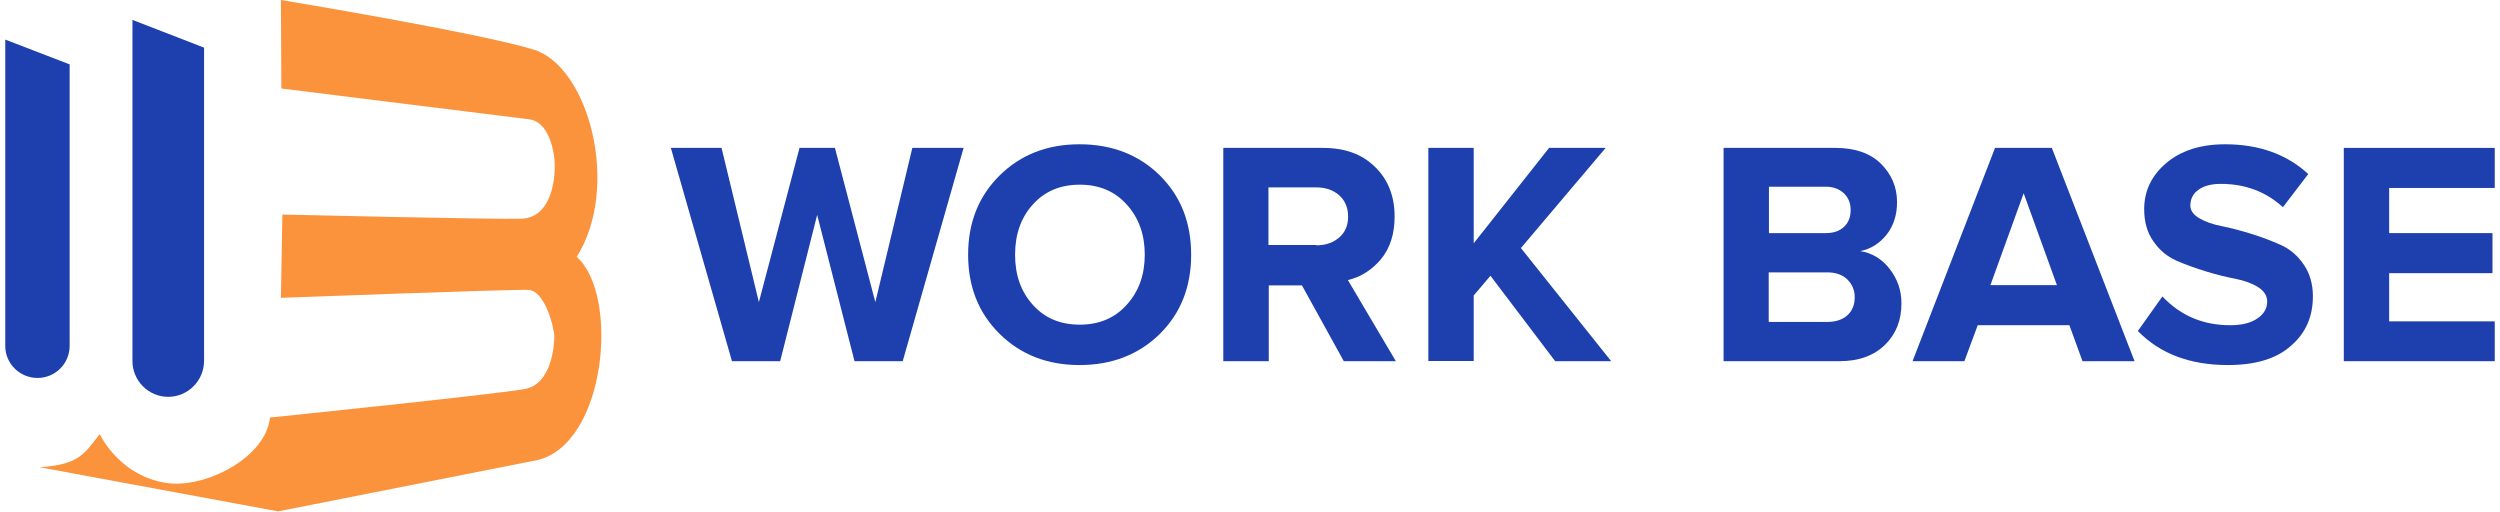
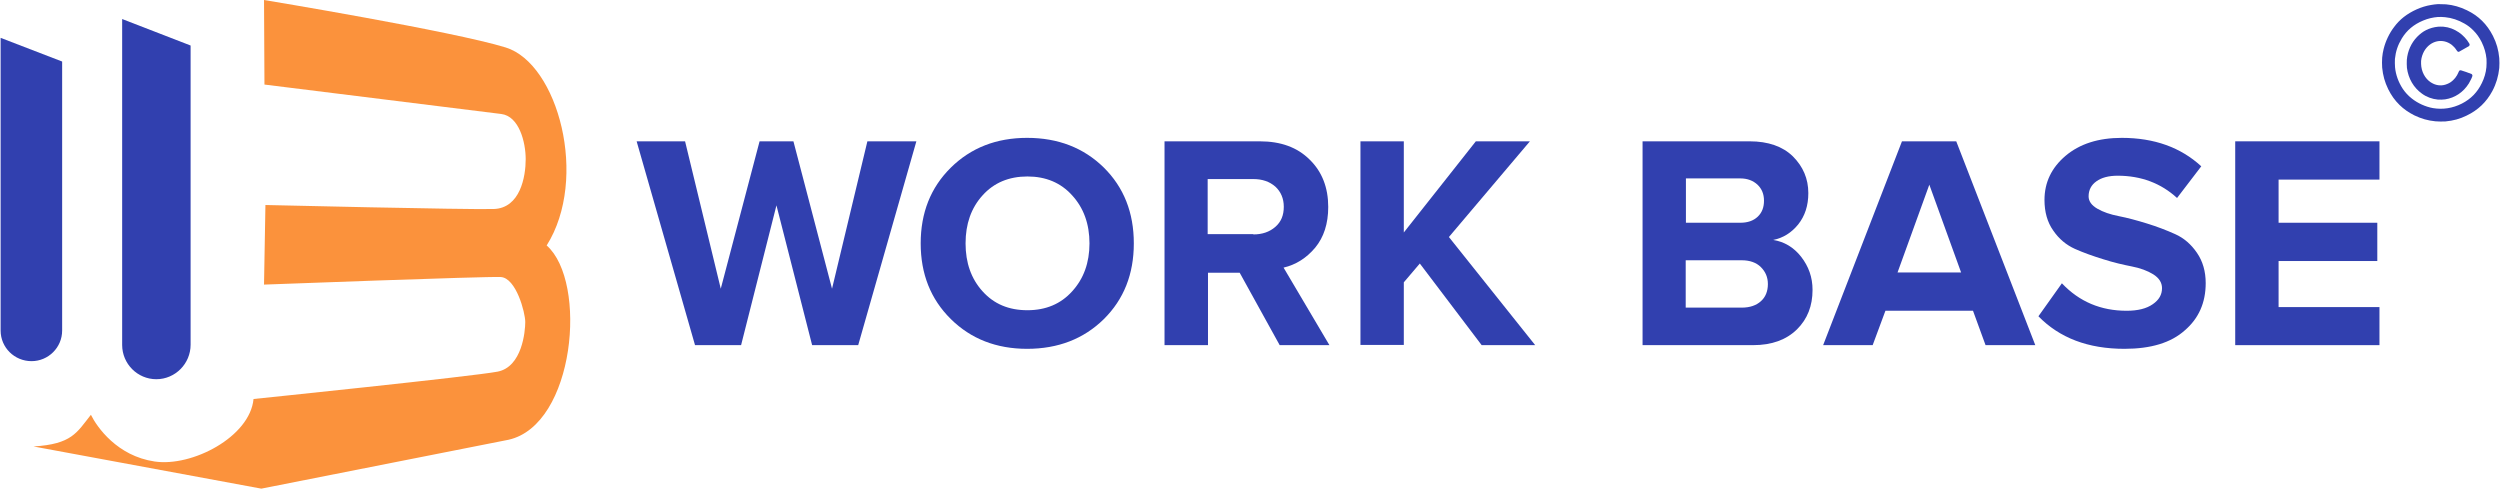
- <svg xmlns="http://www.w3.org/2000/svg" xml:space="preserve" width="220px" height="45px" version="1.1" style="shape-rendering:geometricPrecision; text-rendering:geometricPrecision; image-rendering:optimizeQuality; fill-rule:evenodd; clip-rule:evenodd" viewBox="0 0 220 45.19">
+ <svg xmlns="http://www.w3.org/2000/svg" xml:space="preserve" width="220px" height="43px" version="1.1" style="shape-rendering:geometricPrecision; text-rendering:geometricPrecision; image-rendering:optimizeQuality; fill-rule:evenodd; clip-rule:evenodd" viewBox="0 0 231.09 45.19">
  <defs>
    <style type="text/css">
   
-     .fil0 {fill:#1E40AF}
+     .fil0 {fill:#3140AF}
    .fil1 {fill:#FB923C}
+     .fil2 {fill:#3140AF;fill-rule:nonzero}
   
  </style>
  </defs>
  <g id="Слой_x0020_1">
    <path class="fil0" d="M2.86 33.4l0 0c-1.58,0 -2.86,-1.26 -2.86,-2.83l0 -27.07 5.69 2.19 0 24.88c0,1.57 -1.28,2.83 -2.83,2.83z" />
    <path class="fil0" d="M14.4 35.07l0 0c-1.75,0 -3.16,-1.43 -3.16,-3.17l0 -30.14 6.33 2.45 0 27.67c0,1.76 -1.43,3.19 -3.17,3.19z" />
-     <path class="fil1" d="M3.04 41.29l21.07 3.9 22.86 -4.52c6.15,-1.37 7.34,-14.61 3.53,-17.97 3.9,-6.19 1.06,-16.81 -3.79,-18.31 -4.85,-1.5 -22.35,-4.39 -22.35,-4.39l0.04 7.82c0,0 20.21,2.52 21.89,2.72 1.66,0.2 2.27,2.6 2.27,4.19 0,1.6 -0.5,4.53 -2.97,4.6 -2.49,0.07 -21.1,-0.37 -21.1,-0.37l-0.13 7.36c0,0 20.47,-0.77 21.89,-0.7 1.43,0.08 2.27,3.3 2.27,4.16 0,0.86 -0.29,4.15 -2.56,4.59 -2.27,0.44 -22.57,2.53 -22.57,2.53 -0.33,3.5 -5.69,6.3 -9.15,5.78 -3.46,-0.51 -5.33,-3.18 -5.89,-4.32 -1.32,1.67 -1.76,2.71 -5.31,2.93l0 0 0 0z" />
+     <path class="fil1" d="M3.04 41.29l21.07 3.9 22.86 -4.52c6.15,-1.37 7.34,-14.61 3.53,-17.97 3.9,-6.19 1.06,-16.81 -3.79,-18.31 -4.85,-1.5 -22.35,-4.39 -22.35,-4.39l0.04 7.82c0,0 20.21,2.52 21.89,2.72 1.66,0.2 2.27,2.6 2.27,4.19 0,1.6 -0.5,4.53 -2.97,4.6 -2.49,0.07 -21.1,-0.37 -21.1,-0.37l-0.13 7.36c0,0 20.47,-0.77 21.89,-0.7 1.43,0.08 2.27,3.3 2.27,4.16 0,0.86 -0.29,4.15 -2.56,4.59 -2.27,0.44 -22.57,2.53 -22.57,2.53 -0.33,3.5 -5.69,6.3 -9.15,5.78 -3.46,-0.51 -5.33,-3.18 -5.89,-4.32 -1.32,1.67 -1.76,2.71 -5.31,2.93l0 0z" />
    <polygon class="fil0" points="79.31,31.92 75.05,31.92 71.75,18.99 68.48,31.92 64.22,31.92 58.82,13.07 63.3,13.07 66.6,26.7 70.19,13.07 73.32,13.07 76.89,26.7 80.16,13.07 84.69,13.07 " />
-     <path class="fil0" d="M94.93 32.26c-2.84,0 -5.2,-0.92 -7.06,-2.76 -1.86,-1.84 -2.78,-4.17 -2.78,-6.99 0,-2.83 0.92,-5.16 2.78,-7 1.86,-1.84 4.22,-2.76 7.06,-2.76 2.87,0 5.23,0.92 7.09,2.74 1.86,1.84 2.78,4.17 2.78,7.02 0,2.84 -0.92,5.17 -2.78,7.01 -1.86,1.82 -4.22,2.74 -7.09,2.74l0 0 0 0zm-4.12 -5.32c1.05,1.17 2.42,1.75 4.15,1.75 1.7,0 3.09,-0.58 4.14,-1.75 1.06,-1.16 1.6,-2.64 1.6,-4.43 0,-1.8 -0.54,-3.28 -1.6,-4.44 -1.05,-1.17 -2.44,-1.75 -4.14,-1.75 -1.71,0 -3.1,0.58 -4.15,1.75 -1.05,1.16 -1.57,2.64 -1.57,4.44 0,1.79 0.52,3.27 1.57,4.43z" />
-     <path class="fil0" d="M122.89 31.92l-4.6 0 -3.7 -6.7 -2.93 0 0 6.7 -4.02 0 0 -18.85 8.81 0c1.95,0 3.48,0.56 4.62,1.7 1.15,1.12 1.71,2.6 1.71,4.37 0,1.55 -0.41,2.8 -1.21,3.77 -0.81,0.96 -1.78,1.57 -2.92,1.84l4.24 7.17 0 0 0 0zm-7.04 -10.24c0.83,0 1.5,-0.23 2.04,-0.7 0.54,-0.47 0.78,-1.08 0.78,-1.86 0,-0.76 -0.27,-1.39 -0.78,-1.86 -0.54,-0.47 -1.21,-0.7 -2.04,-0.7l-4.22 0 0 5.09 4.22 0 0 0.03z" />
+     <path class="fil0" d="M94.93 32.26c-2.84,0 -5.2,-0.92 -7.06,-2.76 -1.86,-1.84 -2.78,-4.17 -2.78,-6.99 0,-2.83 0.92,-5.16 2.78,-7 1.86,-1.84 4.22,-2.76 7.06,-2.76 2.87,0 5.23,0.92 7.09,2.74 1.86,1.84 2.78,4.17 2.78,7.02 0,2.84 -0.92,5.17 -2.78,7.01 -1.86,1.82 -4.22,2.74 -7.09,2.74l0 0zm-4.12 -5.32c1.05,1.17 2.42,1.75 4.15,1.75 1.7,0 3.09,-0.58 4.14,-1.75 1.06,-1.16 1.6,-2.64 1.6,-4.43 0,-1.8 -0.54,-3.28 -1.6,-4.44 -1.05,-1.17 -2.44,-1.75 -4.14,-1.75 -1.71,0 -3.1,0.58 -4.15,1.75 -1.05,1.16 -1.57,2.64 -1.57,4.44 0,1.79 0.52,3.27 1.57,4.43z" />
+     <path class="fil0" d="M122.89 31.92l-4.6 0 -3.7 -6.7 -2.93 0 0 6.7 -4.02 0 0 -18.85 8.81 0c1.95,0 3.48,0.56 4.62,1.7 1.15,1.12 1.71,2.6 1.71,4.37 0,1.55 -0.41,2.8 -1.21,3.77 -0.81,0.96 -1.78,1.57 -2.92,1.84l4.24 7.17 0 0zm-7.04 -10.24c0.83,0 1.5,-0.23 2.04,-0.7 0.54,-0.47 0.78,-1.08 0.78,-1.86 0,-0.76 -0.27,-1.39 -0.78,-1.86 -0.54,-0.47 -1.21,-0.7 -2.04,-0.7l-4.22 0 0 5.09 4.22 0 0 0.03z" />
    <polygon class="fil0" points="141.92,31.92 136.97,31.92 131.25,24.37 129.77,26.11 129.77,31.9 125.76,31.9 125.76,13.07 129.77,13.07 129.77,21.5 136.43,13.07 141.43,13.07 133.94,21.92 " />
-     <path class="fil0" d="M162.07 31.92l-10.22 0 0 -18.85 9.91 0c1.7,0 3.05,0.47 3.99,1.39 0.94,0.94 1.43,2.06 1.43,3.4 0,1.15 -0.31,2.11 -0.94,2.9 -0.62,0.76 -1.39,1.25 -2.31,1.43 1.01,0.16 1.89,0.67 2.58,1.55 0.7,0.9 1.06,1.9 1.06,3.07 0,1.48 -0.47,2.69 -1.44,3.65 -0.99,0.97 -2.33,1.46 -4.06,1.46l0 0 0 0zm-1.18 -11.32c0.67,0 1.21,-0.18 1.61,-0.56 0.4,-0.38 0.58,-0.87 0.58,-1.48 0,-0.61 -0.2,-1.1 -0.6,-1.48 -0.41,-0.38 -0.94,-0.58 -1.59,-0.58l-5.03 0 0 4.1 5.03 0 0 0 0 0zm0.13 7.85c0.76,0 1.35,-0.21 1.77,-0.59 0.43,-0.38 0.65,-0.92 0.65,-1.59 0,-0.63 -0.22,-1.14 -0.65,-1.57 -0.42,-0.42 -1.03,-0.63 -1.77,-0.63l-5.18 0 0 4.38 5.18 0 0 0 0 0z" />
+     <path class="fil0" d="M162.07 31.92l-10.22 0 0 -18.85 9.91 0c1.7,0 3.05,0.47 3.99,1.39 0.94,0.94 1.43,2.06 1.43,3.4 0,1.15 -0.31,2.11 -0.94,2.9 -0.62,0.76 -1.39,1.25 -2.31,1.43 1.01,0.16 1.89,0.67 2.58,1.55 0.7,0.9 1.06,1.9 1.06,3.07 0,1.48 -0.47,2.69 -1.44,3.65 -0.99,0.97 -2.33,1.46 -4.06,1.46l0 0zm-1.18 -11.32c0.67,0 1.21,-0.18 1.61,-0.56 0.4,-0.38 0.58,-0.87 0.58,-1.48 0,-0.61 -0.2,-1.1 -0.6,-1.48 -0.41,-0.38 -0.94,-0.58 -1.59,-0.58l-5.03 0 0 4.1 5.03 0 0 0zm0.13 7.85c0.76,0 1.35,-0.21 1.77,-0.59 0.43,-0.38 0.65,-0.92 0.65,-1.59 0,-0.63 -0.22,-1.14 -0.65,-1.57 -0.42,-0.42 -1.03,-0.63 -1.77,-0.63l-5.18 0 0 4.38 5.18 0 0 0z" />
    <path class="fil0" d="M188.17 31.92l-4.6 0 -1.16 -3.18 -8.1 0 -1.18 3.18 -4.58 0 7.29 -18.85 5.02 0 7.31 18.85 0 0zm-6.86 -6.72l-2.94 -8.12 -2.94 8.12 5.88 0z" />
-     <path class="fil0" d="M196.42 32.26c-3.37,0 -6.01,-1.01 -7.96,-3.01l2.17 -3.05c1.62,1.71 3.61,2.54 5.99,2.54 1.03,0 1.84,-0.2 2.42,-0.61 0.58,-0.4 0.85,-0.89 0.85,-1.48 0,-0.51 -0.27,-0.94 -0.81,-1.28 -0.53,-0.33 -1.21,-0.58 -1.99,-0.73 -0.81,-0.16 -1.68,-0.36 -2.62,-0.66 -0.94,-0.29 -1.82,-0.6 -2.63,-0.96 -0.8,-0.36 -1.48,-0.92 -2.01,-1.7 -0.54,-0.76 -0.81,-1.71 -0.81,-2.83 0,-1.61 0.65,-2.98 1.95,-4.08 1.3,-1.1 3.03,-1.66 5.2,-1.66 3,0 5.45,0.88 7.35,2.63l-2.24 2.93c-1.48,-1.36 -3.32,-2.06 -5.49,-2.06 -0.85,0 -1.5,0.18 -1.97,0.52 -0.47,0.33 -0.72,0.8 -0.72,1.39 0,0.44 0.27,0.83 0.81,1.14 0.53,0.31 1.21,0.54 1.99,0.69 0.81,0.16 1.66,0.39 2.6,0.68 0.94,0.29 1.8,0.62 2.6,0.98 0.81,0.36 1.48,0.94 2.02,1.73 0.54,0.78 0.81,1.73 0.81,2.8 0,1.82 -0.65,3.27 -1.93,4.37 -1.28,1.15 -3.14,1.71 -5.58,1.71l0 0 0 0 0 0z" />
+     <path class="fil0" d="M196.42 32.26c-3.37,0 -6.01,-1.01 -7.96,-3.01l2.17 -3.05c1.62,1.71 3.61,2.54 5.99,2.54 1.03,0 1.84,-0.2 2.42,-0.61 0.58,-0.4 0.85,-0.89 0.85,-1.48 0,-0.51 -0.27,-0.94 -0.81,-1.28 -0.53,-0.33 -1.21,-0.58 -1.99,-0.73 -0.81,-0.16 -1.68,-0.36 -2.62,-0.66 -0.94,-0.29 -1.82,-0.6 -2.63,-0.96 -0.8,-0.36 -1.48,-0.92 -2.01,-1.7 -0.54,-0.76 -0.81,-1.71 -0.81,-2.83 0,-1.61 0.65,-2.98 1.95,-4.08 1.3,-1.1 3.03,-1.66 5.2,-1.66 3,0 5.45,0.88 7.35,2.63l-2.24 2.93c-1.48,-1.36 -3.32,-2.06 -5.49,-2.06 -0.85,0 -1.5,0.18 -1.97,0.52 -0.47,0.33 -0.72,0.8 -0.72,1.39 0,0.44 0.27,0.83 0.81,1.14 0.53,0.31 1.21,0.54 1.99,0.69 0.81,0.16 1.66,0.39 2.6,0.68 0.94,0.29 1.8,0.62 2.6,0.98 0.81,0.36 1.48,0.94 2.02,1.73 0.54,0.78 0.81,1.73 0.81,2.8 0,1.82 -0.65,3.27 -1.93,4.37 -1.28,1.15 -3.14,1.71 -5.58,1.71l0 0 0 0z" />
    <polygon class="fil0" points="220,31.92 206.66,31.92 206.66,13.07 220,13.07 220,16.61 210.67,16.61 210.67,20.6 219.8,20.6 219.8,24.14 210.67,24.14 210.67,28.4 220,28.4 " />
+     <g id="_2439605470464">
+       <path class="fil2" d="M225.42 0.38c-0.27,0.02 -0.43,0.04 -0.65,0.08 -0.88,0.14 -1.83,0.57 -2.53,1.12 -0.32,0.25 -0.63,0.57 -0.88,0.91 -0.44,0.57 -0.79,1.3 -0.97,2.02 -0.07,0.27 -0.11,0.52 -0.14,0.82 -0.02,0.2 -0.02,0.73 0,0.92 0.07,0.73 0.24,1.34 0.56,2 0.29,0.58 0.61,1.03 1.05,1.46 0.4,0.39 0.82,0.68 1.37,0.96 0.65,0.31 1.24,0.48 1.95,0.55 0.2,0.02 0.74,0.03 0.93,0.01 0.72,-0.07 1.32,-0.23 1.95,-0.54 1.06,-0.51 1.83,-1.25 2.38,-2.27 0.36,-0.68 0.56,-1.37 0.64,-2.13 0.02,-0.2 0.02,-0.73 0,-0.91 -0.07,-0.76 -0.25,-1.4 -0.59,-2.07 -0.55,-1.07 -1.32,-1.84 -2.4,-2.36 -0.64,-0.31 -1.27,-0.49 -1.94,-0.55 -0.14,-0.01 -0.62,-0.02 -0.73,-0.02l0 0zm0.65 1.21c0.61,0.06 1.22,0.26 1.79,0.59 0.3,0.17 0.55,0.36 0.81,0.62 0.33,0.33 0.55,0.64 0.78,1.09 0.25,0.52 0.39,0.98 0.45,1.56 0.01,0.17 0.01,0.6 -0.01,0.77 -0.05,0.52 -0.19,0.99 -0.42,1.46 -0.41,0.85 -1.01,1.47 -1.85,1.9 -0.85,0.43 -1.75,0.57 -2.66,0.42 -0.69,-0.12 -1.42,-0.45 -1.97,-0.89 -0.33,-0.26 -0.6,-0.55 -0.83,-0.89 -0.4,-0.61 -0.65,-1.28 -0.72,-2 -0.02,-0.17 -0.02,-0.6 -0.01,-0.77 0.07,-0.69 0.27,-1.29 0.64,-1.9 0.46,-0.75 1.1,-1.29 1.97,-1.65 0.45,-0.19 0.9,-0.29 1.37,-0.33 0.16,-0.01 0.49,0 0.66,0.02l0 0z" />
+       <path class="fil2" d="M225.42 2.47c-0.4,0.04 -0.75,0.14 -1.1,0.31 -0.32,0.16 -0.57,0.36 -0.84,0.63 -0.54,0.56 -0.88,1.31 -0.95,2.13 -0.01,0.16 -0.01,0.59 0.01,0.74 0.13,0.99 0.62,1.83 1.39,2.38 0.42,0.31 0.94,0.5 1.47,0.55 0.16,0.01 0.51,0.01 0.67,-0.02 0.91,-0.14 1.69,-0.66 2.2,-1.48 0.13,-0.21 0.32,-0.61 0.33,-0.71 0,-0.05 -0.03,-0.11 -0.07,-0.15 -0.02,-0.01 -0.19,-0.08 -0.51,-0.19 -0.52,-0.18 -0.53,-0.18 -0.61,-0.14 -0.04,0.03 -0.05,0.04 -0.1,0.16 -0.15,0.38 -0.42,0.72 -0.74,0.93 -0.11,0.07 -0.17,0.1 -0.29,0.15 -0.43,0.19 -0.9,0.18 -1.33,-0.03 -0.57,-0.27 -0.98,-0.86 -1.08,-1.56 -0.02,-0.13 -0.03,-0.4 -0.02,-0.54 0.03,-0.32 0.14,-0.65 0.29,-0.91 0.57,-0.97 1.7,-1.22 2.55,-0.57 0.16,0.13 0.3,0.28 0.43,0.48 0.04,0.06 0.09,0.12 0.1,0.13 0.04,0.03 0.09,0.04 0.13,0.03 0.03,-0.01 0.86,-0.48 0.92,-0.52 0.04,-0.03 0.07,-0.09 0.07,-0.14 0,-0.04 -0.01,-0.06 -0.05,-0.13 -0.21,-0.37 -0.59,-0.77 -0.95,-1.01 -0.45,-0.3 -0.89,-0.47 -1.42,-0.52 -0.15,-0.01 -0.37,-0.01 -0.5,0l0 0z" />
+     </g>
  </g>
</svg>
